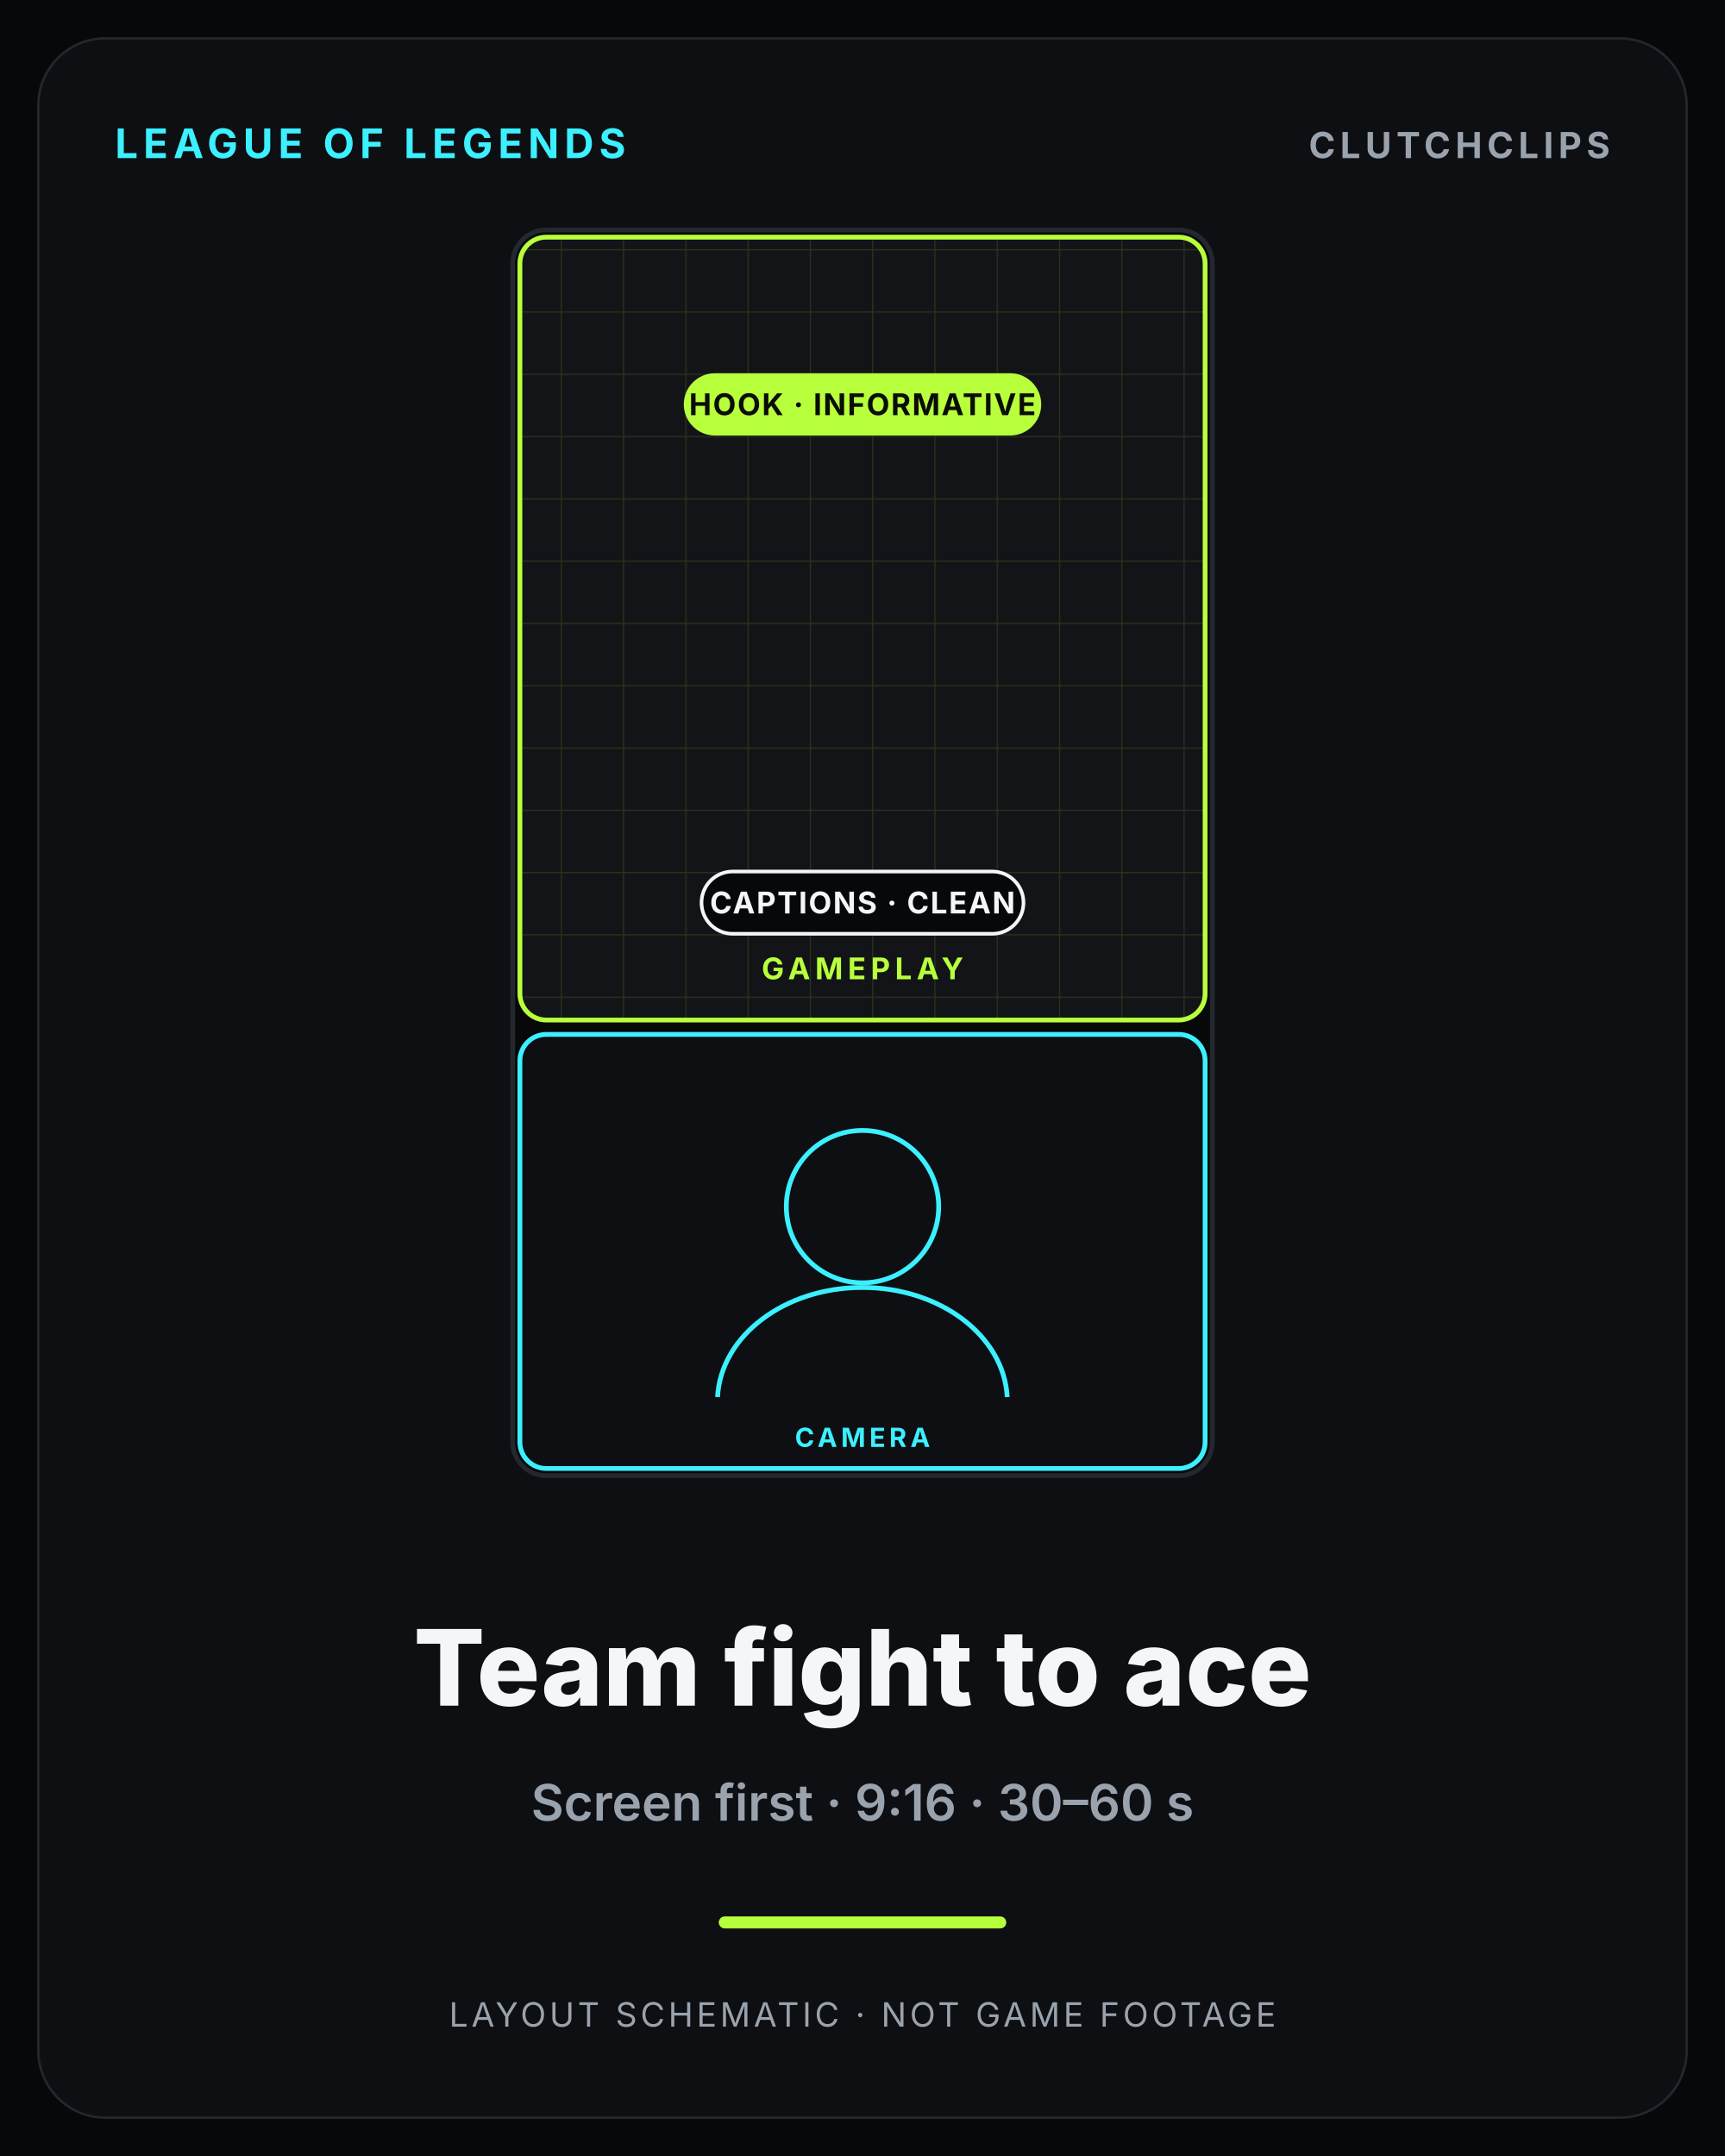
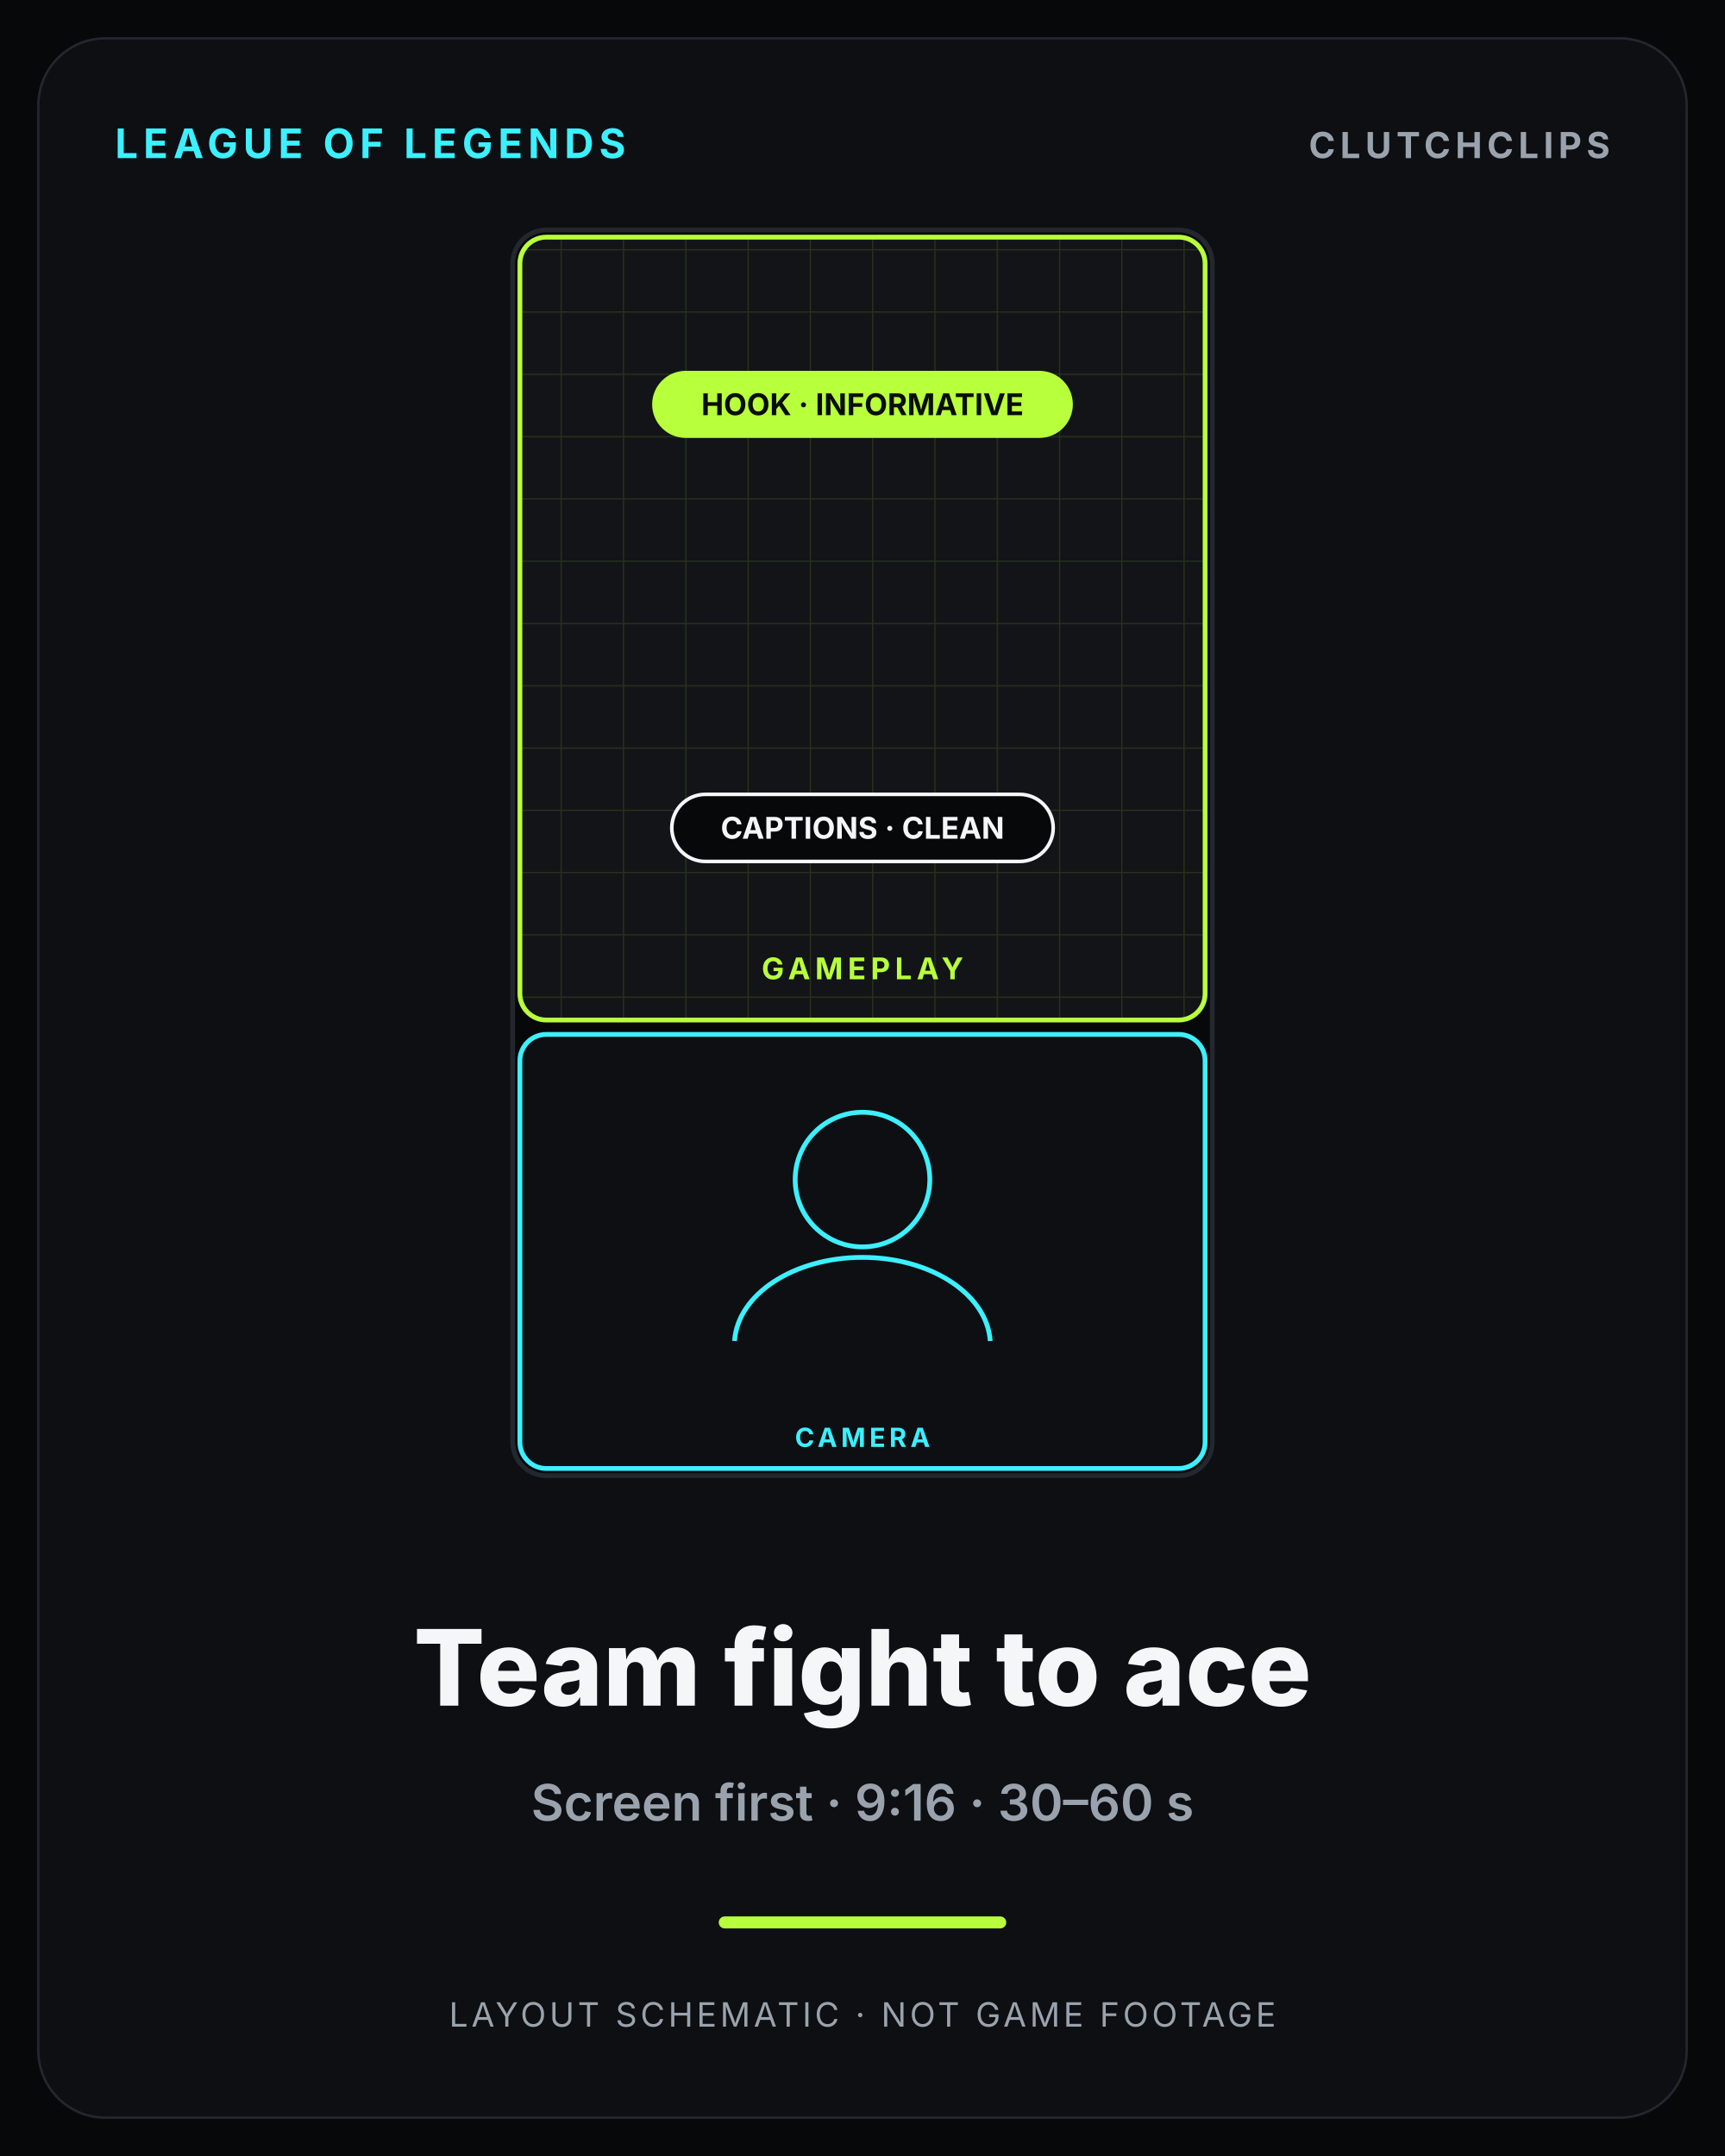
<svg xmlns="http://www.w3.org/2000/svg" viewBox="0 0 720 900" width="720" height="900" role="img" aria-label="Team fight to ace: Screen first layout, 9:16" font-family="Inter, 'Helvetica Neue', Arial, sans-serif">
  <defs>
    <pattern id="grid" width="26" height="26" patternUnits="userSpaceOnUse">
      <path d="M26 0H0V26" fill="none" stroke="#b8ff3c" stroke-opacity="0.13" stroke-width="1" />
    </pattern>
  </defs>
  <rect width="720" height="900" fill="#07080a" />
  <rect x="16" y="16" width="688" height="868" rx="28" fill="#0d0f12" stroke="#23272e" />
  <text x="48" y="66" font-size="17" font-weight="700" letter-spacing="2.2" fill="#3cf0ff">LEAGUE OF LEGENDS</text>
  <text x="672" y="66" text-anchor="end" font-size="15" font-weight="700" letter-spacing="2" fill="#9aa3ad">CLUTCHCLIPS</text>
  <rect x="214" y="96" width="292" height="520" rx="14" fill="#07080a" stroke="#23272e" stroke-width="2" />
  <rect x="217" y="99" width="286" height="326.8" rx="11" fill="#121418" />
  <rect x="217" y="99" width="286" height="326.8" rx="11" fill="url(#grid)" stroke="#b8ff3c" stroke-width="2" />
  <text x="360" y="408.8" text-anchor="middle" font-size="12.5" font-weight="700" letter-spacing="2" fill="#b8ff3c">GAMEPLAY</text>
  <rect x="217" y="431.8" width="286" height="181.2" rx="11" fill="#0d0f12" stroke="#3cf0ff" stroke-width="2" />
-   <circle cx="360" cy="503.7" r="31.8" fill="none" stroke="#3cf0ff" stroke-width="2" />
-   <path d="M299.5 583.2a60.5 47.7 0 0 1 120.9 0" fill="none" stroke="#3cf0ff" stroke-width="2" />
+   <circle cx="360" cy="492.4" r="28.1" fill="none" stroke="#3cf0ff" stroke-width="2" />
+   <path d="M306.6 559.8a53.4 36.5 0 0 1 106.7 0" fill="none" stroke="#3cf0ff" stroke-width="2" />
  <text x="360" y="604" text-anchor="middle" font-size="11" font-weight="700" letter-spacing="1.6" fill="#3cf0ff">CAMERA</text>
-   <rect x="285.4" y="155.8" width="149.2" height="26" rx="13" fill="#b8ff3c" />
-   <text x="360" y="173.3" text-anchor="middle" font-size="12.5" font-weight="700" letter-spacing="0.6" fill="#0a0d05">HOOK · INFORMATIVE</text>
-   <rect x="292.8" y="363.8" width="134.4" height="26" rx="13" fill="#07080a" stroke="#f4f6f8" stroke-width="1.5" />
-   <text x="360" y="381.3" text-anchor="middle" font-size="12.5" font-weight="700" letter-spacing="0.6" fill="#f4f6f8">CAPTIONS · CLEAN</text>
+   <rect x="272.2" y="154.8" width="175.6" height="28" rx="14" fill="#b8ff3c" />
+   <text x="360" y="173.3" text-anchor="middle" font-size="12.5" font-weight="700" textLength="147.6" lengthAdjust="spacingAndGlyphs" fill="#0a0d05">HOOK · INFORMATIVE</text>
+   <rect x="280.4" y="331.6" width="159.2" height="28" rx="14" fill="#07080a" stroke="#f4f6f8" stroke-width="1.5" />
+   <text x="360" y="350.1" text-anchor="middle" font-size="12.5" font-weight="700" textLength="131.2" lengthAdjust="spacingAndGlyphs" fill="#f4f6f8">CAPTIONS · CLEAN</text>
  <text x="360" y="712" text-anchor="middle" font-size="44" font-weight="800" fill="#f4f6f8">Team fight to ace</text>
  <text x="360" y="760" text-anchor="middle" font-size="21" font-weight="600" fill="#9aa3ad">Screen first  ·  9:16  ·  30–60 s</text>
  <rect x="300" y="800" width="120" height="5" rx="2.5" fill="#b8ff3c" />
  <text x="360" y="846" text-anchor="middle" font-size="14" letter-spacing="1.4" fill="#9aa3ad">LAYOUT SCHEMATIC · NOT GAME FOOTAGE</text>
</svg>
